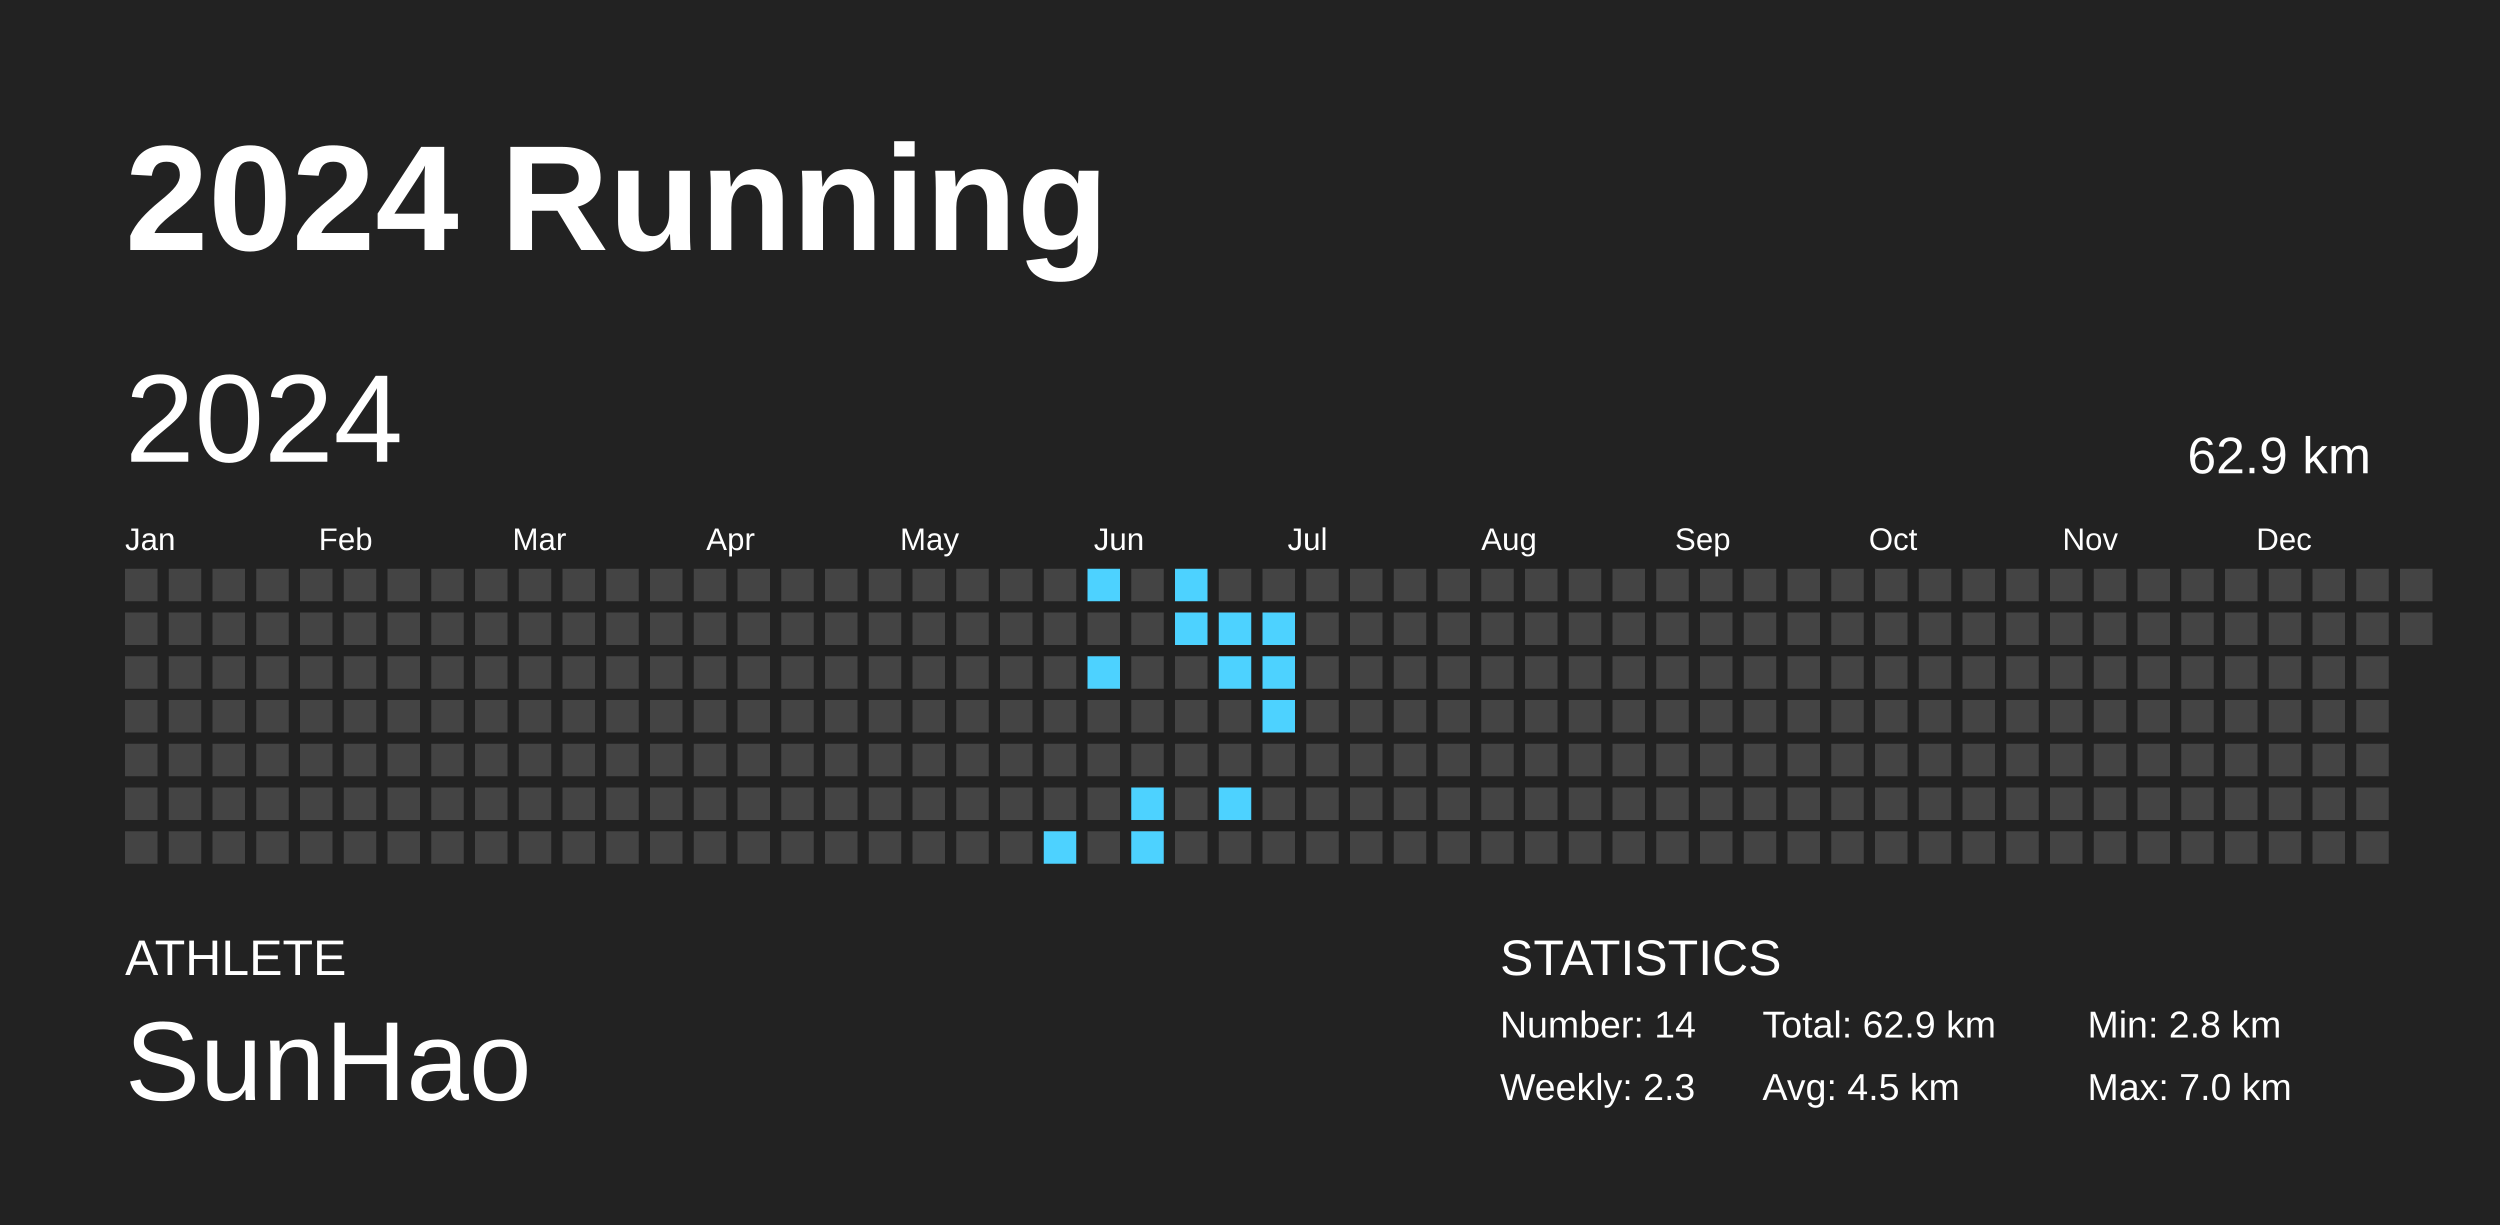
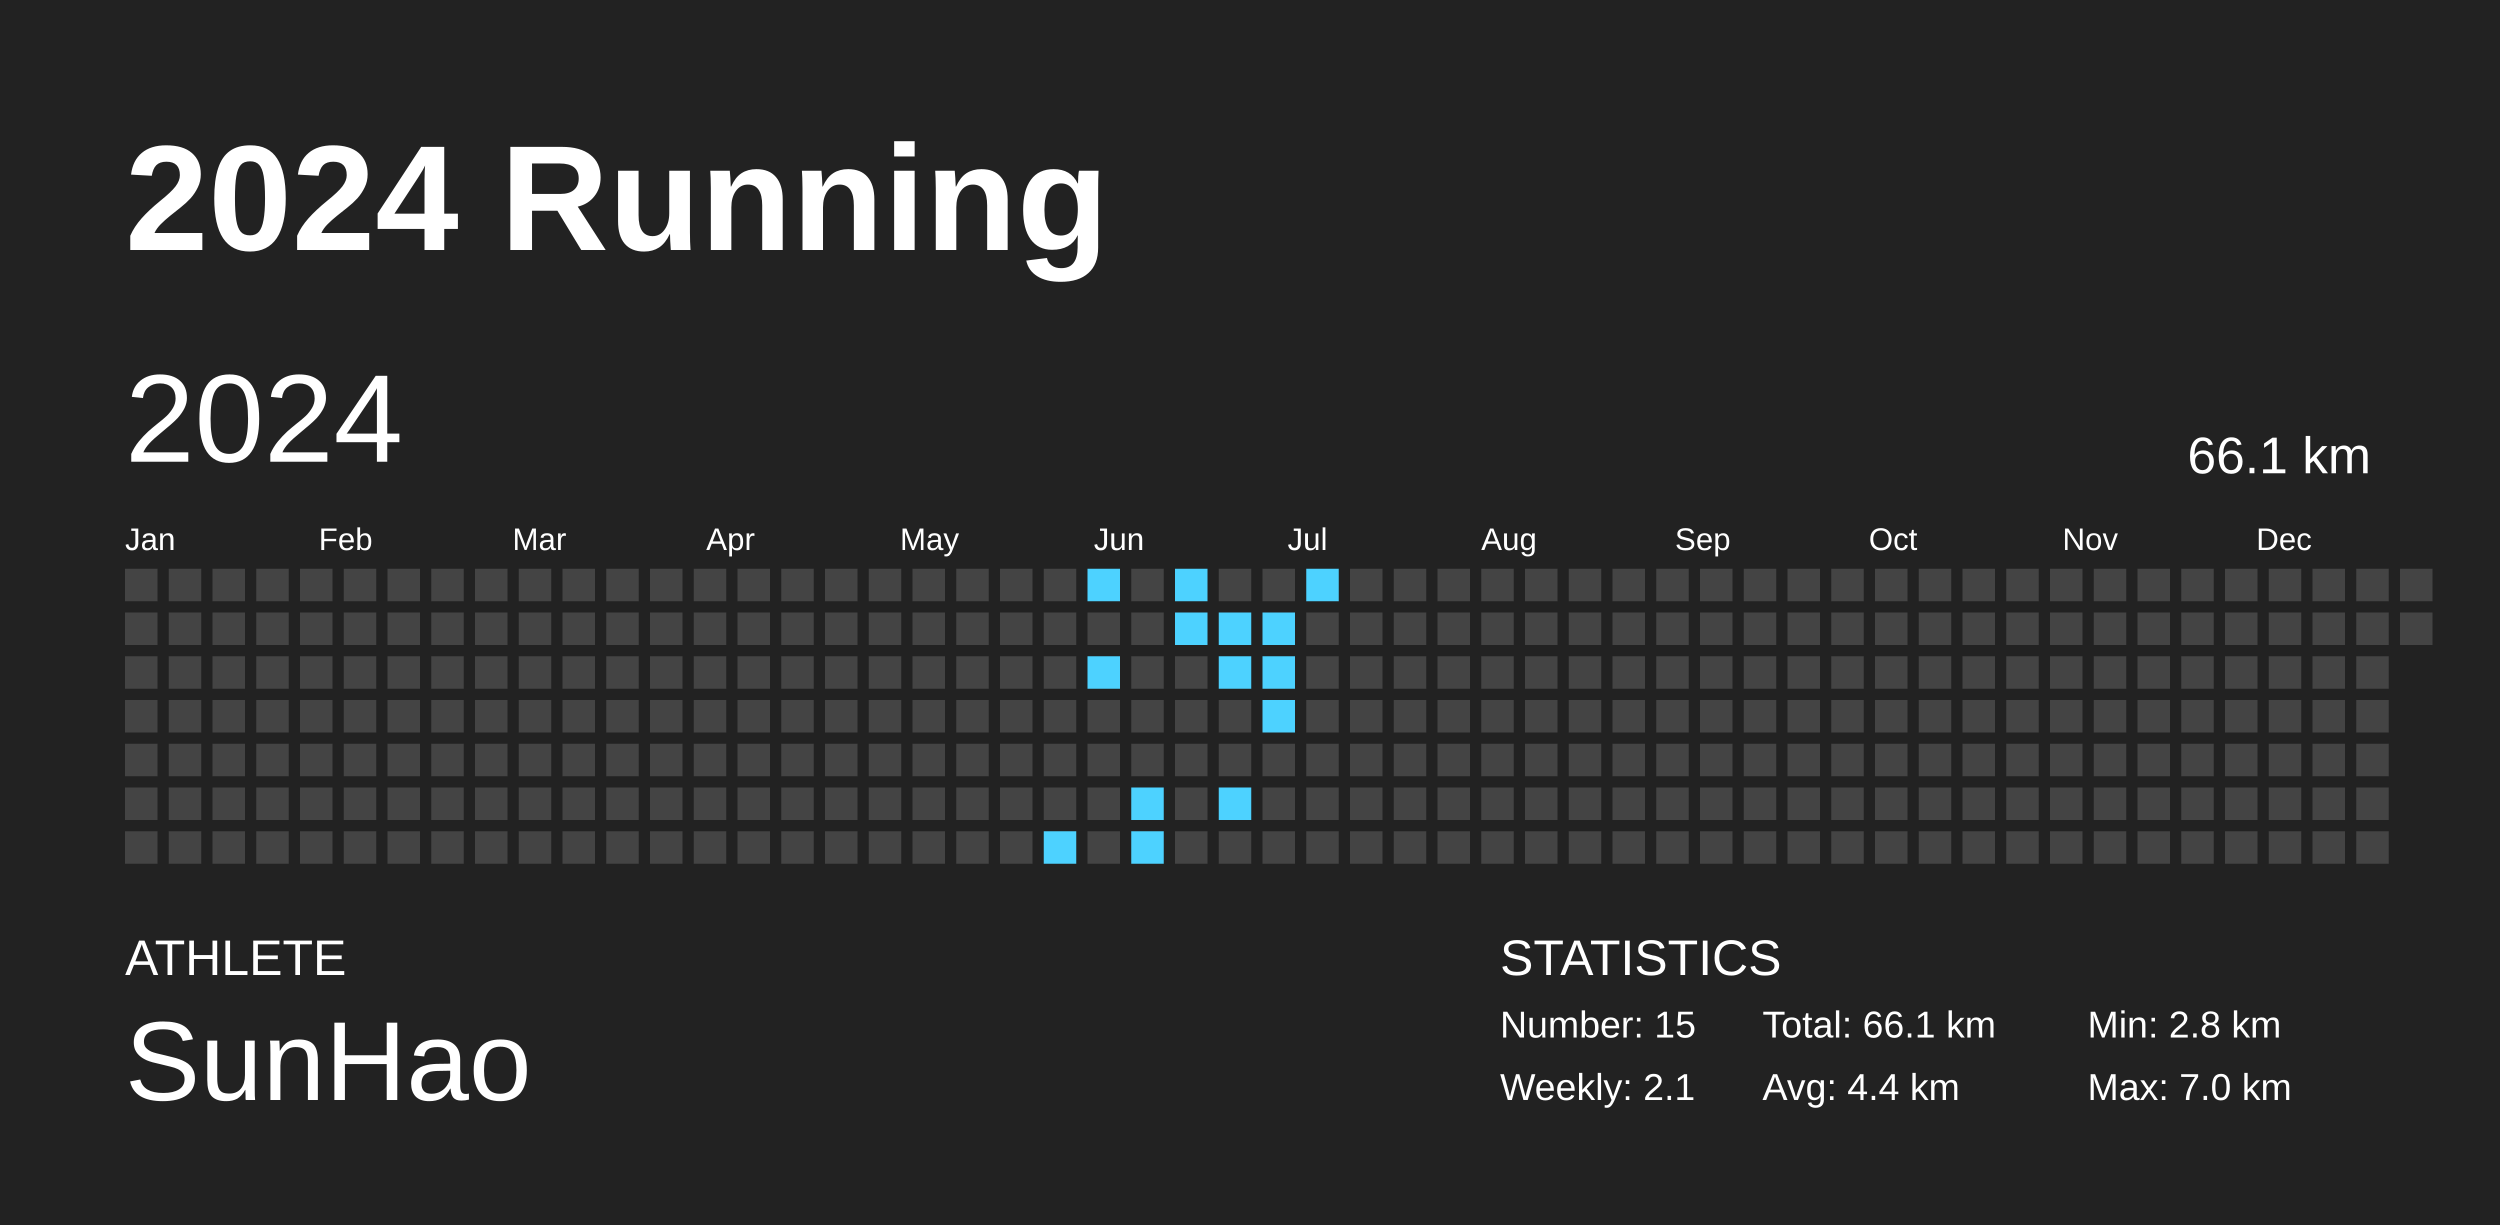
<svg xmlns="http://www.w3.org/2000/svg" baseProfile="full" height="98mm" version="1.1" viewBox="0,0,200,98" width="200mm">
  <defs />
  <rect fill="#222222" height="98" width="200" x="0" y="0" />
  <text fill="#FFFFFF" style="font-size:12px; font-family:Arial; font-weight:bold;" x="10" y="20">2024 Running</text>
  <text fill="#FFFFFF" style="font-size:4px; font-family:Arial" x="10" y="78">ATHLETE</text>
  <text fill="#FFFFFF" style="font-size:9px; font-family:Arial" x="10" y="88">SunHao</text>
  <text fill="#FFFFFF" style="font-size:4px; font-family:Arial" x="120" y="78">STATISTICS</text>
-   <text fill="#FFFFFF" style="font-size:3px; font-family:Arial" x="120" y="83">Number: 14</text>
-   <text fill="#FFFFFF" style="font-size:3px; font-family:Arial" x="120" y="88">Weekly: 2.3</text>
-   <text fill="#FFFFFF" style="font-size:3px; font-family:Arial" x="141" y="83">Total: 62.9 km</text>
-   <text fill="#FFFFFF" style="font-size:3px; font-family:Arial" x="141" y="88">Avg: 4.5 km</text>
+   <text fill="#FFFFFF" style="font-size:3px; font-family:Arial" x="120" y="83">Number: 15</text>
+   <text fill="#FFFFFF" style="font-size:3px; font-family:Arial" x="120" y="88">Weekly: 2.1</text>
+   <text fill="#FFFFFF" style="font-size:3px; font-family:Arial" x="141" y="83">Total: 66.1 km</text>
+   <text fill="#FFFFFF" style="font-size:3px; font-family:Arial" x="141" y="88">Avg: 4.4 km</text>
  <text fill="#FFFFFF" style="font-size:3px; font-family:Arial" x="167" y="83">Min: 2.8 km</text>
  <text fill="#FFFFFF" style="font-size:3px; font-family:Arial" x="167" y="88">Max: 7.0 km</text>
  <text dominant-baseline="hanging" fill="#FFFFFF" style="font-size:10.0px; font-family:Arial;" x="10" y="30">2024</text>
-   <text dominant-baseline="hanging" fill="#FFFFFF" style="font-size:4.125px; font-family:Arial;" x="175" y="35">62.9 km</text>
+   <text dominant-baseline="hanging" fill="#FFFFFF" style="font-size:4.125px; font-family:Arial;" x="175" y="35">66.1 km</text>
  <text fill="#FFFFFF" style="font-size:2.5px; font-family:Arial" x="10.0" y="44">Jan</text>
  <text fill="#FFFFFF" style="font-size:2.5px; font-family:Arial" x="25.5" y="44">Feb</text>
  <text fill="#FFFFFF" style="font-size:2.5px; font-family:Arial" x="41.0" y="44">Mar</text>
  <text fill="#FFFFFF" style="font-size:2.5px; font-family:Arial" x="56.5" y="44">Apr</text>
  <text fill="#FFFFFF" style="font-size:2.5px; font-family:Arial" x="72.0" y="44">May</text>
  <text fill="#FFFFFF" style="font-size:2.5px; font-family:Arial" x="87.5" y="44">Jun</text>
  <text fill="#FFFFFF" style="font-size:2.5px; font-family:Arial" x="103.0" y="44">Jul</text>
  <text fill="#FFFFFF" style="font-size:2.5px; font-family:Arial" x="118.5" y="44">Aug</text>
  <text fill="#FFFFFF" style="font-size:2.5px; font-family:Arial" x="134.0" y="44">Sep</text>
  <text fill="#FFFFFF" style="font-size:2.5px; font-family:Arial" x="149.5" y="44">Oct</text>
  <text fill="#FFFFFF" style="font-size:2.5px; font-family:Arial" x="165.0" y="44">Nov</text>
  <text fill="#FFFFFF" style="font-size:2.5px; font-family:Arial" x="180.5" y="44">Dec</text>
  <rect fill="#444444" height="2.6" width="2.6" x="10.0" y="45.5" />
  <rect fill="#444444" height="2.6" width="2.6" x="10.0" y="49.0" />
  <rect fill="#444444" height="2.6" width="2.6" x="10.0" y="52.5" />
  <rect fill="#444444" height="2.6" width="2.6" x="10.0" y="56.0" />
  <rect fill="#444444" height="2.6" width="2.6" x="10.0" y="59.5" />
  <rect fill="#444444" height="2.6" width="2.6" x="10.0" y="63.0" />
  <rect fill="#444444" height="2.6" width="2.6" x="10.0" y="66.5" />
  <rect fill="#444444" height="2.6" width="2.6" x="13.5" y="45.5" />
  <rect fill="#444444" height="2.6" width="2.6" x="13.5" y="49.0" />
  <rect fill="#444444" height="2.6" width="2.6" x="13.5" y="52.5" />
  <rect fill="#444444" height="2.6" width="2.6" x="13.5" y="56.0" />
  <rect fill="#444444" height="2.6" width="2.6" x="13.5" y="59.5" />
  <rect fill="#444444" height="2.6" width="2.6" x="13.5" y="63.0" />
  <rect fill="#444444" height="2.6" width="2.6" x="13.5" y="66.5" />
  <rect fill="#444444" height="2.6" width="2.6" x="17.0" y="45.5" />
  <rect fill="#444444" height="2.6" width="2.6" x="17.0" y="49.0" />
  <rect fill="#444444" height="2.6" width="2.6" x="17.0" y="52.5" />
  <rect fill="#444444" height="2.6" width="2.6" x="17.0" y="56.0" />
  <rect fill="#444444" height="2.6" width="2.6" x="17.0" y="59.5" />
  <rect fill="#444444" height="2.6" width="2.6" x="17.0" y="63.0" />
  <rect fill="#444444" height="2.6" width="2.6" x="17.0" y="66.5" />
  <rect fill="#444444" height="2.6" width="2.6" x="20.5" y="45.5" />
  <rect fill="#444444" height="2.6" width="2.6" x="20.5" y="49.0" />
  <rect fill="#444444" height="2.6" width="2.6" x="20.5" y="52.5" />
  <rect fill="#444444" height="2.6" width="2.6" x="20.5" y="56.0" />
  <rect fill="#444444" height="2.6" width="2.6" x="20.5" y="59.5" />
  <rect fill="#444444" height="2.6" width="2.6" x="20.5" y="63.0" />
  <rect fill="#444444" height="2.6" width="2.6" x="20.5" y="66.5" />
  <rect fill="#444444" height="2.6" width="2.6" x="24.0" y="45.5" />
  <rect fill="#444444" height="2.6" width="2.6" x="24.0" y="49.0" />
  <rect fill="#444444" height="2.6" width="2.6" x="24.0" y="52.5" />
  <rect fill="#444444" height="2.6" width="2.6" x="24.0" y="56.0" />
  <rect fill="#444444" height="2.6" width="2.6" x="24.0" y="59.5" />
  <rect fill="#444444" height="2.6" width="2.6" x="24.0" y="63.0" />
  <rect fill="#444444" height="2.6" width="2.6" x="24.0" y="66.5" />
  <rect fill="#444444" height="2.6" width="2.6" x="27.5" y="45.5" />
  <rect fill="#444444" height="2.6" width="2.6" x="27.5" y="49.0" />
  <rect fill="#444444" height="2.6" width="2.6" x="27.5" y="52.5" />
  <rect fill="#444444" height="2.6" width="2.6" x="27.5" y="56.0" />
  <rect fill="#444444" height="2.6" width="2.6" x="27.5" y="59.5" />
  <rect fill="#444444" height="2.6" width="2.6" x="27.5" y="63.0" />
  <rect fill="#444444" height="2.6" width="2.6" x="27.5" y="66.5" />
  <rect fill="#444444" height="2.6" width="2.6" x="31.0" y="45.5" />
  <rect fill="#444444" height="2.6" width="2.6" x="31.0" y="49.0" />
  <rect fill="#444444" height="2.6" width="2.6" x="31.0" y="52.5" />
  <rect fill="#444444" height="2.6" width="2.6" x="31.0" y="56.0" />
  <rect fill="#444444" height="2.6" width="2.6" x="31.0" y="59.5" />
  <rect fill="#444444" height="2.6" width="2.6" x="31.0" y="63.0" />
  <rect fill="#444444" height="2.6" width="2.6" x="31.0" y="66.5" />
  <rect fill="#444444" height="2.6" width="2.6" x="34.5" y="45.5" />
  <rect fill="#444444" height="2.6" width="2.6" x="34.5" y="49.0" />
  <rect fill="#444444" height="2.6" width="2.6" x="34.5" y="52.5" />
  <rect fill="#444444" height="2.6" width="2.6" x="34.5" y="56.0" />
  <rect fill="#444444" height="2.6" width="2.6" x="34.5" y="59.5" />
  <rect fill="#444444" height="2.6" width="2.6" x="34.5" y="63.0" />
  <rect fill="#444444" height="2.6" width="2.6" x="34.5" y="66.5" />
  <rect fill="#444444" height="2.6" width="2.6" x="38.0" y="45.5" />
  <rect fill="#444444" height="2.6" width="2.6" x="38.0" y="49.0" />
  <rect fill="#444444" height="2.6" width="2.6" x="38.0" y="52.5" />
  <rect fill="#444444" height="2.6" width="2.6" x="38.0" y="56.0" />
  <rect fill="#444444" height="2.6" width="2.6" x="38.0" y="59.5" />
  <rect fill="#444444" height="2.6" width="2.6" x="38.0" y="63.0" />
  <rect fill="#444444" height="2.6" width="2.6" x="38.0" y="66.5" />
  <rect fill="#444444" height="2.6" width="2.6" x="41.5" y="45.5" />
  <rect fill="#444444" height="2.6" width="2.6" x="41.5" y="49.0" />
  <rect fill="#444444" height="2.6" width="2.6" x="41.5" y="52.5" />
  <rect fill="#444444" height="2.6" width="2.6" x="41.5" y="56.0" />
  <rect fill="#444444" height="2.6" width="2.6" x="41.5" y="59.5" />
  <rect fill="#444444" height="2.6" width="2.6" x="41.5" y="63.0" />
  <rect fill="#444444" height="2.6" width="2.6" x="41.5" y="66.5" />
  <rect fill="#444444" height="2.6" width="2.6" x="45.0" y="45.5" />
  <rect fill="#444444" height="2.6" width="2.6" x="45.0" y="49.0" />
  <rect fill="#444444" height="2.6" width="2.6" x="45.0" y="52.5" />
  <rect fill="#444444" height="2.6" width="2.6" x="45.0" y="56.0" />
  <rect fill="#444444" height="2.6" width="2.6" x="45.0" y="59.5" />
  <rect fill="#444444" height="2.6" width="2.6" x="45.0" y="63.0" />
  <rect fill="#444444" height="2.6" width="2.6" x="45.0" y="66.5" />
  <rect fill="#444444" height="2.6" width="2.6" x="48.5" y="45.5" />
  <rect fill="#444444" height="2.6" width="2.6" x="48.5" y="49.0" />
  <rect fill="#444444" height="2.6" width="2.6" x="48.5" y="52.5" />
  <rect fill="#444444" height="2.6" width="2.6" x="48.5" y="56.0" />
  <rect fill="#444444" height="2.6" width="2.6" x="48.5" y="59.5" />
  <rect fill="#444444" height="2.6" width="2.6" x="48.5" y="63.0" />
  <rect fill="#444444" height="2.6" width="2.6" x="48.5" y="66.5" />
  <rect fill="#444444" height="2.6" width="2.6" x="52.0" y="45.5" />
  <rect fill="#444444" height="2.6" width="2.6" x="52.0" y="49.0" />
  <rect fill="#444444" height="2.6" width="2.6" x="52.0" y="52.5" />
  <rect fill="#444444" height="2.6" width="2.6" x="52.0" y="56.0" />
  <rect fill="#444444" height="2.6" width="2.6" x="52.0" y="59.5" />
  <rect fill="#444444" height="2.6" width="2.6" x="52.0" y="63.0" />
  <rect fill="#444444" height="2.6" width="2.6" x="52.0" y="66.5" />
  <rect fill="#444444" height="2.6" width="2.6" x="55.5" y="45.5" />
  <rect fill="#444444" height="2.6" width="2.6" x="55.5" y="49.0" />
  <rect fill="#444444" height="2.6" width="2.6" x="55.5" y="52.5" />
  <rect fill="#444444" height="2.6" width="2.6" x="55.5" y="56.0" />
  <rect fill="#444444" height="2.6" width="2.6" x="55.5" y="59.5" />
  <rect fill="#444444" height="2.6" width="2.6" x="55.5" y="63.0" />
  <rect fill="#444444" height="2.6" width="2.6" x="55.5" y="66.5" />
  <rect fill="#444444" height="2.6" width="2.6" x="59.0" y="45.5" />
  <rect fill="#444444" height="2.6" width="2.6" x="59.0" y="49.0" />
  <rect fill="#444444" height="2.6" width="2.6" x="59.0" y="52.5" />
  <rect fill="#444444" height="2.6" width="2.6" x="59.0" y="56.0" />
  <rect fill="#444444" height="2.6" width="2.6" x="59.0" y="59.5" />
  <rect fill="#444444" height="2.6" width="2.6" x="59.0" y="63.0" />
  <rect fill="#444444" height="2.6" width="2.6" x="59.0" y="66.5" />
  <rect fill="#444444" height="2.6" width="2.6" x="62.5" y="45.5" />
  <rect fill="#444444" height="2.6" width="2.6" x="62.5" y="49.0" />
  <rect fill="#444444" height="2.6" width="2.6" x="62.5" y="52.5" />
  <rect fill="#444444" height="2.6" width="2.6" x="62.5" y="56.0" />
  <rect fill="#444444" height="2.6" width="2.6" x="62.5" y="59.5" />
  <rect fill="#444444" height="2.6" width="2.6" x="62.5" y="63.0" />
  <rect fill="#444444" height="2.6" width="2.6" x="62.5" y="66.5" />
  <rect fill="#444444" height="2.6" width="2.6" x="66.0" y="45.5" />
  <rect fill="#444444" height="2.6" width="2.6" x="66.0" y="49.0" />
  <rect fill="#444444" height="2.6" width="2.6" x="66.0" y="52.5" />
  <rect fill="#444444" height="2.6" width="2.6" x="66.0" y="56.0" />
  <rect fill="#444444" height="2.6" width="2.6" x="66.0" y="59.5" />
  <rect fill="#444444" height="2.6" width="2.6" x="66.0" y="63.0" />
  <rect fill="#444444" height="2.6" width="2.6" x="66.0" y="66.5" />
  <rect fill="#444444" height="2.6" width="2.6" x="69.5" y="45.5" />
  <rect fill="#444444" height="2.6" width="2.6" x="69.5" y="49.0" />
  <rect fill="#444444" height="2.6" width="2.6" x="69.5" y="52.5" />
  <rect fill="#444444" height="2.6" width="2.6" x="69.5" y="56.0" />
  <rect fill="#444444" height="2.6" width="2.6" x="69.5" y="59.5" />
  <rect fill="#444444" height="2.6" width="2.6" x="69.5" y="63.0" />
  <rect fill="#444444" height="2.6" width="2.6" x="69.5" y="66.5" />
  <rect fill="#444444" height="2.6" width="2.6" x="73.0" y="45.5" />
  <rect fill="#444444" height="2.6" width="2.6" x="73.0" y="49.0" />
  <rect fill="#444444" height="2.6" width="2.6" x="73.0" y="52.5" />
  <rect fill="#444444" height="2.6" width="2.6" x="73.0" y="56.0" />
  <rect fill="#444444" height="2.6" width="2.6" x="73.0" y="59.5" />
  <rect fill="#444444" height="2.6" width="2.6" x="73.0" y="63.0" />
  <rect fill="#444444" height="2.6" width="2.6" x="73.0" y="66.5" />
  <rect fill="#444444" height="2.6" width="2.6" x="76.5" y="45.5" />
  <rect fill="#444444" height="2.6" width="2.6" x="76.5" y="49.0" />
  <rect fill="#444444" height="2.6" width="2.6" x="76.5" y="52.5" />
  <rect fill="#444444" height="2.6" width="2.6" x="76.5" y="56.0" />
  <rect fill="#444444" height="2.6" width="2.6" x="76.5" y="59.5" />
  <rect fill="#444444" height="2.6" width="2.6" x="76.5" y="63.0" />
  <rect fill="#444444" height="2.6" width="2.6" x="76.5" y="66.5" />
  <rect fill="#444444" height="2.6" width="2.6" x="80.0" y="45.5" />
  <rect fill="#444444" height="2.6" width="2.6" x="80.0" y="49.0" />
  <rect fill="#444444" height="2.6" width="2.6" x="80.0" y="52.5" />
  <rect fill="#444444" height="2.6" width="2.6" x="80.0" y="56.0" />
  <rect fill="#444444" height="2.6" width="2.6" x="80.0" y="59.5" />
  <rect fill="#444444" height="2.6" width="2.6" x="80.0" y="63.0" />
  <rect fill="#444444" height="2.6" width="2.6" x="80.0" y="66.5" />
  <rect fill="#444444" height="2.6" width="2.6" x="83.5" y="45.5" />
  <rect fill="#444444" height="2.6" width="2.6" x="83.5" y="49.0" />
  <rect fill="#444444" height="2.6" width="2.6" x="83.5" y="52.5" />
  <rect fill="#444444" height="2.6" width="2.6" x="83.5" y="56.0" />
  <rect fill="#444444" height="2.6" width="2.6" x="83.5" y="59.5" />
  <rect fill="#444444" height="2.6" width="2.6" x="83.5" y="63.0" />
  <rect fill="#4dd2ff" height="2.6" width="2.6" x="83.5" y="66.5" />
  <rect fill="#4dd2ff" height="2.6" width="2.6" x="87.0" y="45.5" />
  <rect fill="#444444" height="2.6" width="2.6" x="87.0" y="49.0" />
  <rect fill="#4dd2ff" height="2.6" width="2.6" x="87.0" y="52.5" />
  <rect fill="#444444" height="2.6" width="2.6" x="87.0" y="56.0" />
  <rect fill="#444444" height="2.6" width="2.6" x="87.0" y="59.5" />
  <rect fill="#444444" height="2.6" width="2.6" x="87.0" y="63.0" />
  <rect fill="#444444" height="2.6" width="2.6" x="87.0" y="66.5" />
  <rect fill="#444444" height="2.6" width="2.6" x="90.5" y="45.5" />
  <rect fill="#444444" height="2.6" width="2.6" x="90.5" y="49.0" />
  <rect fill="#444444" height="2.6" width="2.6" x="90.5" y="52.5" />
  <rect fill="#444444" height="2.6" width="2.6" x="90.5" y="56.0" />
  <rect fill="#444444" height="2.6" width="2.6" x="90.5" y="59.5" />
  <rect fill="#4dd2ff" height="2.6" width="2.6" x="90.5" y="63.0" />
  <rect fill="#4dd2ff" height="2.6" width="2.6" x="90.5" y="66.5" />
  <rect fill="#4dd2ff" height="2.6" width="2.6" x="94.0" y="45.5" />
  <rect fill="#4dd2ff" height="2.6" width="2.6" x="94.0" y="49.0" />
  <rect fill="#444444" height="2.6" width="2.6" x="94.0" y="52.5" />
  <rect fill="#444444" height="2.6" width="2.6" x="94.0" y="56.0" />
  <rect fill="#444444" height="2.6" width="2.6" x="94.0" y="59.5" />
  <rect fill="#444444" height="2.6" width="2.6" x="94.0" y="63.0" />
  <rect fill="#444444" height="2.6" width="2.6" x="94.0" y="66.5" />
  <rect fill="#444444" height="2.6" width="2.6" x="97.5" y="45.5" />
  <rect fill="#4dd2ff" height="2.6" width="2.6" x="97.5" y="49.0" />
  <rect fill="#4dd2ff" height="2.6" width="2.6" x="97.5" y="52.5" />
  <rect fill="#444444" height="2.6" width="2.6" x="97.5" y="56.0" />
  <rect fill="#444444" height="2.6" width="2.6" x="97.5" y="59.5" />
  <rect fill="#4dd2ff" height="2.6" width="2.6" x="97.5" y="63.0" />
  <rect fill="#444444" height="2.6" width="2.6" x="97.5" y="66.5" />
  <rect fill="#444444" height="2.6" width="2.6" x="101.0" y="45.5" />
  <rect fill="#4dd2ff" height="2.6" width="2.6" x="101.0" y="49.0" />
  <rect fill="#4dd2ff" height="2.6" width="2.6" x="101.0" y="52.5" />
  <rect fill="#4dd2ff" height="2.6" width="2.6" x="101.0" y="56.0" />
  <rect fill="#444444" height="2.6" width="2.6" x="101.0" y="59.5" />
  <rect fill="#444444" height="2.6" width="2.6" x="101.0" y="63.0" />
  <rect fill="#444444" height="2.6" width="2.6" x="101.0" y="66.5" />
-   <rect fill="#444444" height="2.6" width="2.6" x="104.5" y="45.5" />
+   <rect fill="#4dd2ff" height="2.6" width="2.6" x="104.5" y="45.5" />
  <rect fill="#444444" height="2.6" width="2.6" x="104.5" y="49.0" />
  <rect fill="#444444" height="2.6" width="2.6" x="104.5" y="52.5" />
  <rect fill="#444444" height="2.6" width="2.6" x="104.5" y="56.0" />
  <rect fill="#444444" height="2.6" width="2.6" x="104.5" y="59.5" />
  <rect fill="#444444" height="2.6" width="2.6" x="104.5" y="63.0" />
  <rect fill="#444444" height="2.6" width="2.6" x="104.5" y="66.5" />
  <rect fill="#444444" height="2.6" width="2.6" x="108.0" y="45.5" />
  <rect fill="#444444" height="2.6" width="2.6" x="108.0" y="49.0" />
  <rect fill="#444444" height="2.6" width="2.6" x="108.0" y="52.5" />
  <rect fill="#444444" height="2.6" width="2.6" x="108.0" y="56.0" />
  <rect fill="#444444" height="2.6" width="2.6" x="108.0" y="59.5" />
  <rect fill="#444444" height="2.6" width="2.6" x="108.0" y="63.0" />
  <rect fill="#444444" height="2.6" width="2.6" x="108.0" y="66.5" />
  <rect fill="#444444" height="2.6" width="2.6" x="111.5" y="45.5" />
  <rect fill="#444444" height="2.6" width="2.6" x="111.5" y="49.0" />
  <rect fill="#444444" height="2.6" width="2.6" x="111.5" y="52.5" />
  <rect fill="#444444" height="2.6" width="2.6" x="111.5" y="56.0" />
  <rect fill="#444444" height="2.6" width="2.6" x="111.5" y="59.5" />
  <rect fill="#444444" height="2.6" width="2.6" x="111.5" y="63.0" />
  <rect fill="#444444" height="2.6" width="2.6" x="111.5" y="66.5" />
  <rect fill="#444444" height="2.6" width="2.6" x="115.0" y="45.5" />
  <rect fill="#444444" height="2.6" width="2.6" x="115.0" y="49.0" />
  <rect fill="#444444" height="2.6" width="2.6" x="115.0" y="52.5" />
  <rect fill="#444444" height="2.6" width="2.6" x="115.0" y="56.0" />
  <rect fill="#444444" height="2.6" width="2.6" x="115.0" y="59.5" />
  <rect fill="#444444" height="2.6" width="2.6" x="115.0" y="63.0" />
  <rect fill="#444444" height="2.6" width="2.6" x="115.0" y="66.5" />
  <rect fill="#444444" height="2.6" width="2.6" x="118.5" y="45.5" />
  <rect fill="#444444" height="2.6" width="2.6" x="118.5" y="49.0" />
  <rect fill="#444444" height="2.6" width="2.6" x="118.5" y="52.5" />
  <rect fill="#444444" height="2.6" width="2.6" x="118.5" y="56.0" />
  <rect fill="#444444" height="2.6" width="2.6" x="118.5" y="59.5" />
  <rect fill="#444444" height="2.6" width="2.6" x="118.5" y="63.0" />
  <rect fill="#444444" height="2.6" width="2.6" x="118.5" y="66.5" />
  <rect fill="#444444" height="2.6" width="2.6" x="122.0" y="45.5" />
  <rect fill="#444444" height="2.6" width="2.6" x="122.0" y="49.0" />
  <rect fill="#444444" height="2.6" width="2.6" x="122.0" y="52.5" />
  <rect fill="#444444" height="2.6" width="2.6" x="122.0" y="56.0" />
  <rect fill="#444444" height="2.6" width="2.6" x="122.0" y="59.5" />
  <rect fill="#444444" height="2.6" width="2.6" x="122.0" y="63.0" />
  <rect fill="#444444" height="2.6" width="2.6" x="122.0" y="66.5" />
  <rect fill="#444444" height="2.6" width="2.6" x="125.5" y="45.5" />
  <rect fill="#444444" height="2.6" width="2.6" x="125.5" y="49.0" />
  <rect fill="#444444" height="2.6" width="2.6" x="125.5" y="52.5" />
  <rect fill="#444444" height="2.6" width="2.6" x="125.5" y="56.0" />
  <rect fill="#444444" height="2.6" width="2.6" x="125.5" y="59.5" />
  <rect fill="#444444" height="2.6" width="2.6" x="125.5" y="63.0" />
  <rect fill="#444444" height="2.6" width="2.6" x="125.5" y="66.5" />
  <rect fill="#444444" height="2.6" width="2.6" x="129.0" y="45.5" />
  <rect fill="#444444" height="2.6" width="2.6" x="129.0" y="49.0" />
  <rect fill="#444444" height="2.6" width="2.6" x="129.0" y="52.5" />
  <rect fill="#444444" height="2.6" width="2.6" x="129.0" y="56.0" />
  <rect fill="#444444" height="2.6" width="2.6" x="129.0" y="59.5" />
  <rect fill="#444444" height="2.6" width="2.6" x="129.0" y="63.0" />
  <rect fill="#444444" height="2.6" width="2.6" x="129.0" y="66.5" />
  <rect fill="#444444" height="2.6" width="2.6" x="132.5" y="45.5" />
  <rect fill="#444444" height="2.6" width="2.6" x="132.5" y="49.0" />
  <rect fill="#444444" height="2.6" width="2.6" x="132.5" y="52.5" />
  <rect fill="#444444" height="2.6" width="2.6" x="132.5" y="56.0" />
  <rect fill="#444444" height="2.6" width="2.6" x="132.5" y="59.5" />
  <rect fill="#444444" height="2.6" width="2.6" x="132.5" y="63.0" />
  <rect fill="#444444" height="2.6" width="2.6" x="132.5" y="66.5" />
  <rect fill="#444444" height="2.6" width="2.6" x="136.0" y="45.5" />
  <rect fill="#444444" height="2.6" width="2.6" x="136.0" y="49.0" />
  <rect fill="#444444" height="2.6" width="2.6" x="136.0" y="52.5" />
  <rect fill="#444444" height="2.6" width="2.6" x="136.0" y="56.0" />
  <rect fill="#444444" height="2.6" width="2.6" x="136.0" y="59.5" />
  <rect fill="#444444" height="2.6" width="2.6" x="136.0" y="63.0" />
  <rect fill="#444444" height="2.6" width="2.6" x="136.0" y="66.5" />
  <rect fill="#444444" height="2.6" width="2.6" x="139.5" y="45.5" />
  <rect fill="#444444" height="2.6" width="2.6" x="139.5" y="49.0" />
  <rect fill="#444444" height="2.6" width="2.6" x="139.5" y="52.5" />
  <rect fill="#444444" height="2.6" width="2.6" x="139.5" y="56.0" />
  <rect fill="#444444" height="2.6" width="2.6" x="139.5" y="59.5" />
  <rect fill="#444444" height="2.6" width="2.6" x="139.5" y="63.0" />
  <rect fill="#444444" height="2.6" width="2.6" x="139.5" y="66.5" />
  <rect fill="#444444" height="2.6" width="2.6" x="143.0" y="45.5" />
  <rect fill="#444444" height="2.6" width="2.6" x="143.0" y="49.0" />
  <rect fill="#444444" height="2.6" width="2.6" x="143.0" y="52.5" />
  <rect fill="#444444" height="2.6" width="2.6" x="143.0" y="56.0" />
  <rect fill="#444444" height="2.6" width="2.6" x="143.0" y="59.5" />
  <rect fill="#444444" height="2.6" width="2.6" x="143.0" y="63.0" />
  <rect fill="#444444" height="2.6" width="2.6" x="143.0" y="66.5" />
  <rect fill="#444444" height="2.6" width="2.6" x="146.5" y="45.5" />
  <rect fill="#444444" height="2.6" width="2.6" x="146.5" y="49.0" />
  <rect fill="#444444" height="2.6" width="2.6" x="146.5" y="52.5" />
  <rect fill="#444444" height="2.6" width="2.6" x="146.5" y="56.0" />
  <rect fill="#444444" height="2.6" width="2.6" x="146.5" y="59.5" />
  <rect fill="#444444" height="2.6" width="2.6" x="146.5" y="63.0" />
  <rect fill="#444444" height="2.6" width="2.6" x="146.5" y="66.5" />
  <rect fill="#444444" height="2.6" width="2.6" x="150.0" y="45.5" />
  <rect fill="#444444" height="2.6" width="2.6" x="150.0" y="49.0" />
  <rect fill="#444444" height="2.6" width="2.6" x="150.0" y="52.5" />
  <rect fill="#444444" height="2.6" width="2.6" x="150.0" y="56.0" />
  <rect fill="#444444" height="2.6" width="2.6" x="150.0" y="59.5" />
  <rect fill="#444444" height="2.6" width="2.6" x="150.0" y="63.0" />
  <rect fill="#444444" height="2.6" width="2.6" x="150.0" y="66.5" />
  <rect fill="#444444" height="2.6" width="2.6" x="153.5" y="45.5" />
  <rect fill="#444444" height="2.6" width="2.6" x="153.5" y="49.0" />
  <rect fill="#444444" height="2.6" width="2.6" x="153.5" y="52.5" />
  <rect fill="#444444" height="2.6" width="2.6" x="153.5" y="56.0" />
  <rect fill="#444444" height="2.6" width="2.6" x="153.5" y="59.5" />
  <rect fill="#444444" height="2.6" width="2.6" x="153.5" y="63.0" />
  <rect fill="#444444" height="2.6" width="2.6" x="153.5" y="66.5" />
  <rect fill="#444444" height="2.6" width="2.6" x="157.0" y="45.5" />
  <rect fill="#444444" height="2.6" width="2.6" x="157.0" y="49.0" />
  <rect fill="#444444" height="2.6" width="2.6" x="157.0" y="52.5" />
  <rect fill="#444444" height="2.6" width="2.6" x="157.0" y="56.0" />
  <rect fill="#444444" height="2.6" width="2.6" x="157.0" y="59.5" />
  <rect fill="#444444" height="2.6" width="2.6" x="157.0" y="63.0" />
  <rect fill="#444444" height="2.6" width="2.6" x="157.0" y="66.5" />
  <rect fill="#444444" height="2.6" width="2.6" x="160.5" y="45.5" />
  <rect fill="#444444" height="2.6" width="2.6" x="160.5" y="49.0" />
  <rect fill="#444444" height="2.6" width="2.6" x="160.5" y="52.5" />
  <rect fill="#444444" height="2.6" width="2.6" x="160.5" y="56.0" />
  <rect fill="#444444" height="2.6" width="2.6" x="160.5" y="59.5" />
  <rect fill="#444444" height="2.6" width="2.6" x="160.5" y="63.0" />
  <rect fill="#444444" height="2.6" width="2.6" x="160.5" y="66.5" />
  <rect fill="#444444" height="2.6" width="2.6" x="164.0" y="45.5" />
  <rect fill="#444444" height="2.6" width="2.6" x="164.0" y="49.0" />
  <rect fill="#444444" height="2.6" width="2.6" x="164.0" y="52.5" />
  <rect fill="#444444" height="2.6" width="2.6" x="164.0" y="56.0" />
  <rect fill="#444444" height="2.6" width="2.6" x="164.0" y="59.5" />
  <rect fill="#444444" height="2.6" width="2.6" x="164.0" y="63.0" />
  <rect fill="#444444" height="2.6" width="2.6" x="164.0" y="66.5" />
  <rect fill="#444444" height="2.6" width="2.6" x="167.5" y="45.5" />
  <rect fill="#444444" height="2.6" width="2.6" x="167.5" y="49.0" />
  <rect fill="#444444" height="2.6" width="2.6" x="167.5" y="52.5" />
  <rect fill="#444444" height="2.6" width="2.6" x="167.5" y="56.0" />
  <rect fill="#444444" height="2.6" width="2.6" x="167.5" y="59.5" />
  <rect fill="#444444" height="2.6" width="2.6" x="167.5" y="63.0" />
  <rect fill="#444444" height="2.6" width="2.6" x="167.5" y="66.5" />
  <rect fill="#444444" height="2.6" width="2.6" x="171.0" y="45.5" />
  <rect fill="#444444" height="2.6" width="2.6" x="171.0" y="49.0" />
  <rect fill="#444444" height="2.6" width="2.6" x="171.0" y="52.5" />
  <rect fill="#444444" height="2.6" width="2.6" x="171.0" y="56.0" />
  <rect fill="#444444" height="2.6" width="2.6" x="171.0" y="59.5" />
  <rect fill="#444444" height="2.6" width="2.6" x="171.0" y="63.0" />
  <rect fill="#444444" height="2.6" width="2.6" x="171.0" y="66.5" />
  <rect fill="#444444" height="2.6" width="2.6" x="174.5" y="45.5" />
  <rect fill="#444444" height="2.6" width="2.6" x="174.5" y="49.0" />
  <rect fill="#444444" height="2.6" width="2.6" x="174.5" y="52.5" />
  <rect fill="#444444" height="2.6" width="2.6" x="174.5" y="56.0" />
  <rect fill="#444444" height="2.6" width="2.6" x="174.5" y="59.5" />
  <rect fill="#444444" height="2.6" width="2.6" x="174.5" y="63.0" />
  <rect fill="#444444" height="2.6" width="2.6" x="174.5" y="66.5" />
  <rect fill="#444444" height="2.6" width="2.6" x="178.0" y="45.5" />
  <rect fill="#444444" height="2.6" width="2.6" x="178.0" y="49.0" />
  <rect fill="#444444" height="2.6" width="2.6" x="178.0" y="52.5" />
  <rect fill="#444444" height="2.6" width="2.6" x="178.0" y="56.0" />
  <rect fill="#444444" height="2.6" width="2.6" x="178.0" y="59.5" />
  <rect fill="#444444" height="2.6" width="2.6" x="178.0" y="63.0" />
  <rect fill="#444444" height="2.6" width="2.6" x="178.0" y="66.5" />
  <rect fill="#444444" height="2.6" width="2.6" x="181.5" y="45.5" />
  <rect fill="#444444" height="2.6" width="2.6" x="181.5" y="49.0" />
  <rect fill="#444444" height="2.6" width="2.6" x="181.5" y="52.5" />
  <rect fill="#444444" height="2.6" width="2.6" x="181.5" y="56.0" />
  <rect fill="#444444" height="2.6" width="2.6" x="181.5" y="59.5" />
  <rect fill="#444444" height="2.6" width="2.6" x="181.5" y="63.0" />
  <rect fill="#444444" height="2.6" width="2.6" x="181.5" y="66.5" />
  <rect fill="#444444" height="2.6" width="2.6" x="185.0" y="45.5" />
  <rect fill="#444444" height="2.6" width="2.6" x="185.0" y="49.0" />
  <rect fill="#444444" height="2.6" width="2.6" x="185.0" y="52.5" />
  <rect fill="#444444" height="2.6" width="2.6" x="185.0" y="56.0" />
  <rect fill="#444444" height="2.6" width="2.6" x="185.0" y="59.5" />
  <rect fill="#444444" height="2.6" width="2.6" x="185.0" y="63.0" />
  <rect fill="#444444" height="2.6" width="2.6" x="185.0" y="66.5" />
  <rect fill="#444444" height="2.6" width="2.6" x="188.5" y="45.5" />
  <rect fill="#444444" height="2.6" width="2.6" x="188.5" y="49.0" />
  <rect fill="#444444" height="2.6" width="2.6" x="188.5" y="52.5" />
  <rect fill="#444444" height="2.6" width="2.6" x="188.5" y="56.0" />
  <rect fill="#444444" height="2.6" width="2.6" x="188.5" y="59.5" />
  <rect fill="#444444" height="2.6" width="2.6" x="188.5" y="63.0" />
  <rect fill="#444444" height="2.6" width="2.6" x="188.5" y="66.5" />
  <rect fill="#444444" height="2.6" width="2.6" x="192.0" y="45.5" />
  <rect fill="#444444" height="2.6" width="2.6" x="192.0" y="49.0" />
</svg>
